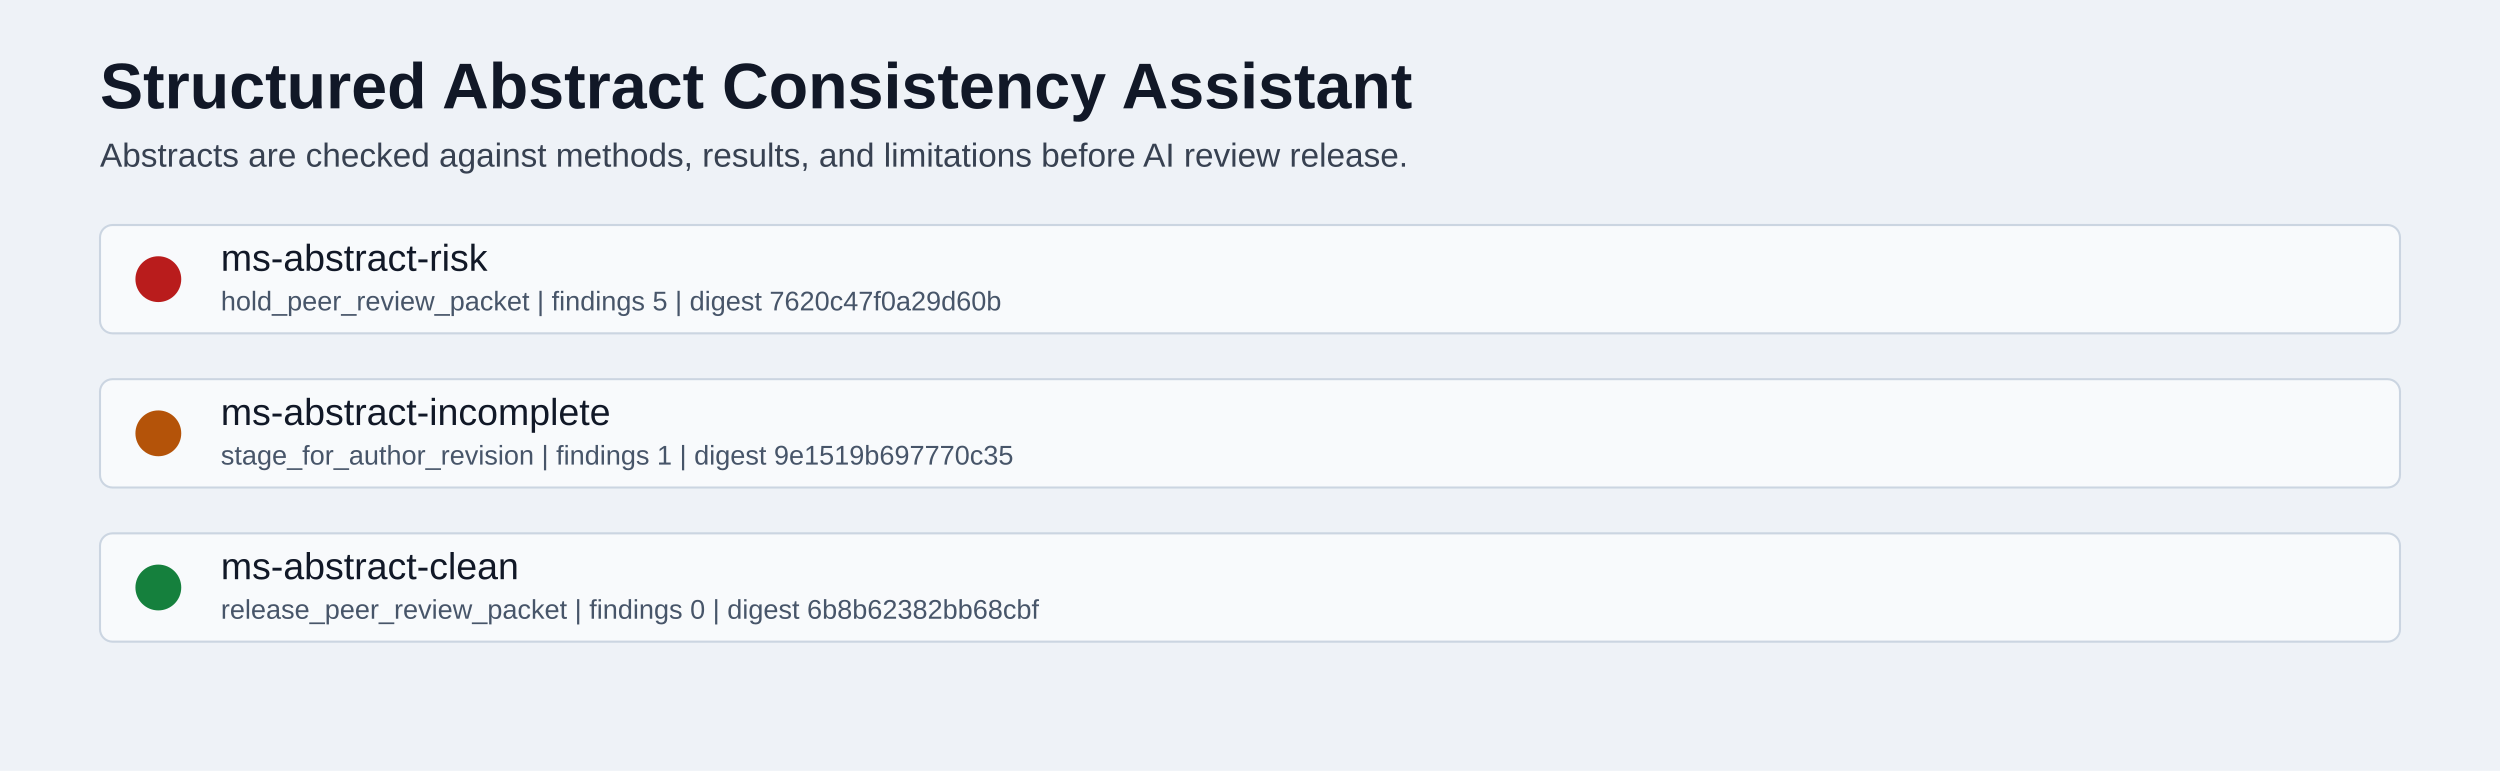
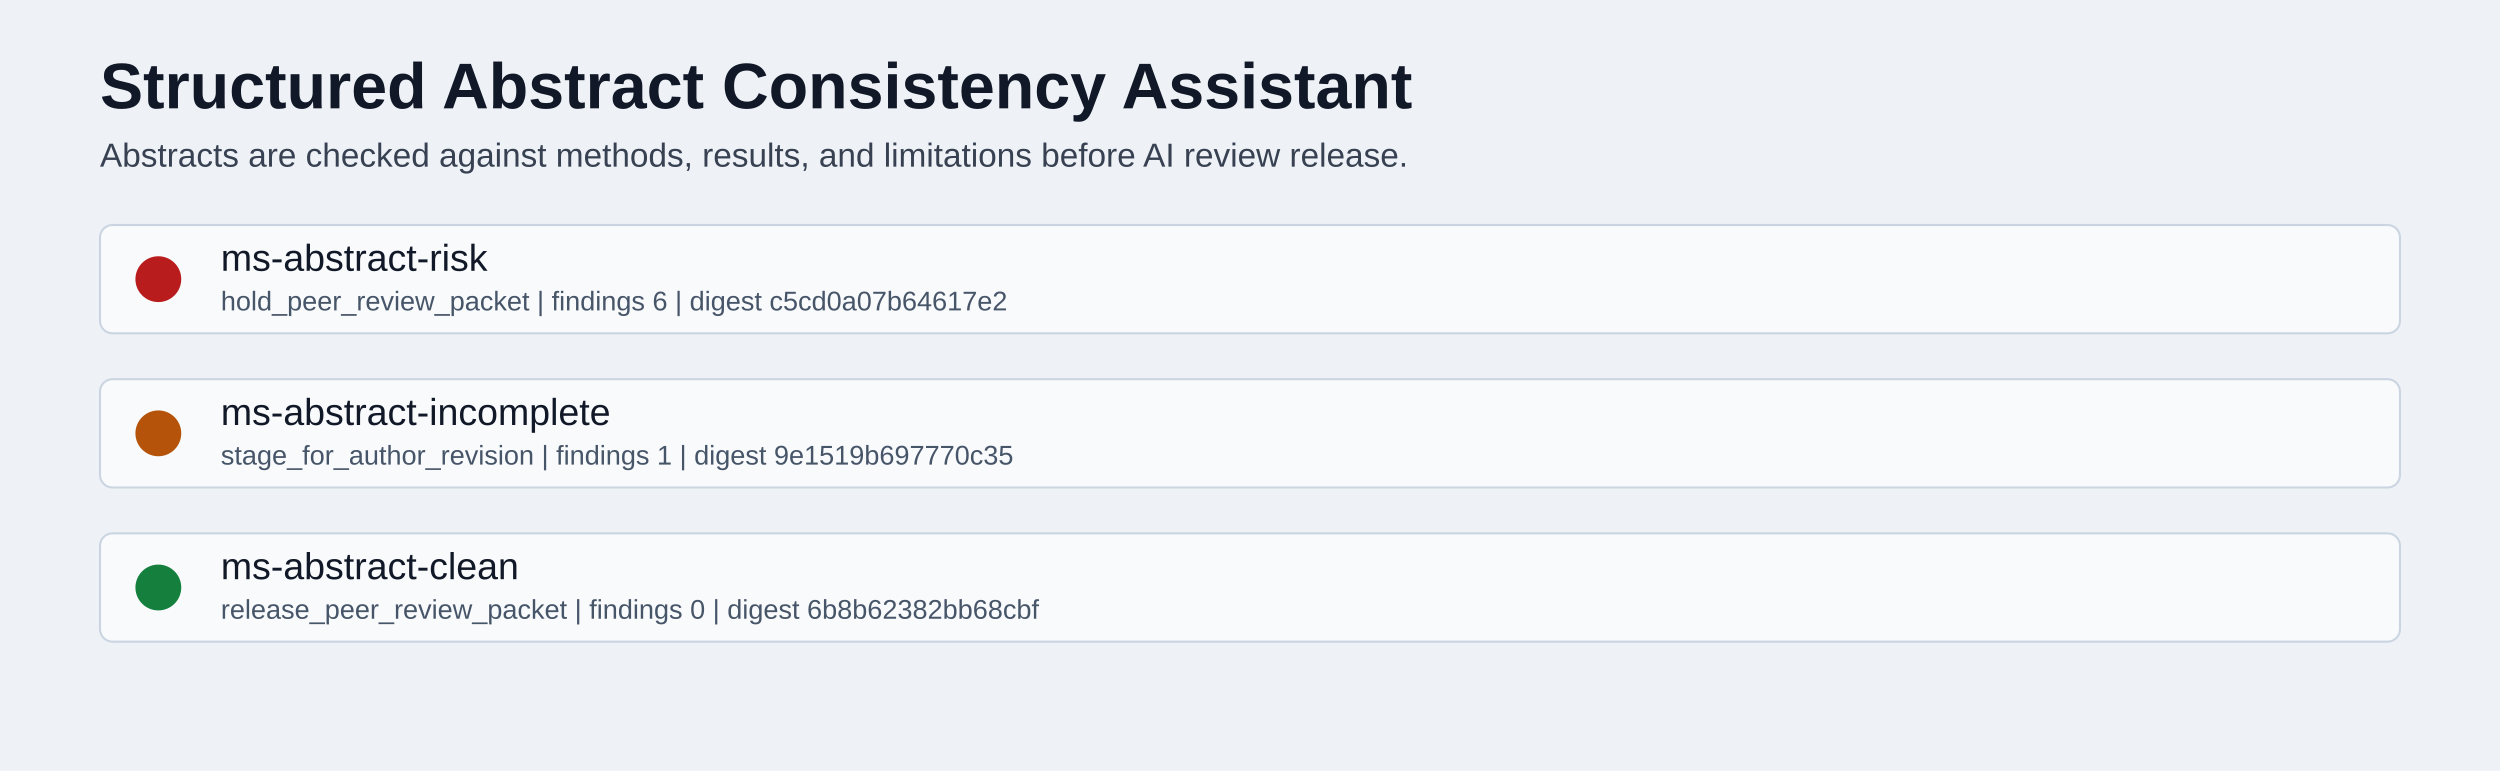
<svg xmlns="http://www.w3.org/2000/svg" width="1200" height="370" viewBox="0 0 1200 370">
  <rect width="1200" height="370" fill="#eef2f7" />
  <text x="48" y="52" font-size="31" font-family="Arial" font-weight="700" fill="#111827">Structured Abstract Consistency Assistant</text>
  <text x="48" y="80" font-size="16" font-family="Arial" fill="#374151">Abstracts are checked against methods, results, and limitations before AI review release.</text>
  <g transform="translate(48 108)">
    <rect width="1104" height="52" rx="6" fill="#f8fafc" stroke="#cbd5e1" />
    <circle cx="28" cy="26" r="11" fill="#b91c1c" />
    <text x="58" y="22" font-size="18" font-family="Arial" fill="#111827">ms-abstract-risk</text>
-     <text x="58" y="41" font-size="13" font-family="Arial" fill="#475569">hold_peer_review_packet | findings 5 | digest 7620c47f0a29d60b</text>
+     <text x="58" y="41" font-size="13" font-family="Arial" fill="#475569">hold_peer_review_packet | findings 6 | digest c5cd0a07b64617e2</text>
  </g>
  <g transform="translate(48 182)">
    <rect width="1104" height="52" rx="6" fill="#f8fafc" stroke="#cbd5e1" />
    <circle cx="28" cy="26" r="11" fill="#b45309" />
    <text x="58" y="22" font-size="18" font-family="Arial" fill="#111827">ms-abstract-incomplete</text>
    <text x="58" y="41" font-size="13" font-family="Arial" fill="#475569">stage_for_author_revision | findings 1 | digest 9e1519b697770c35</text>
  </g>
  <g transform="translate(48 256)">
    <rect width="1104" height="52" rx="6" fill="#f8fafc" stroke="#cbd5e1" />
    <circle cx="28" cy="26" r="11" fill="#15803d" />
    <text x="58" y="22" font-size="18" font-family="Arial" fill="#111827">ms-abstract-clean</text>
    <text x="58" y="41" font-size="13" font-family="Arial" fill="#475569">release_peer_review_packet | findings 0 | digest 6b8b62382bb68cbf</text>
  </g>
</svg>
